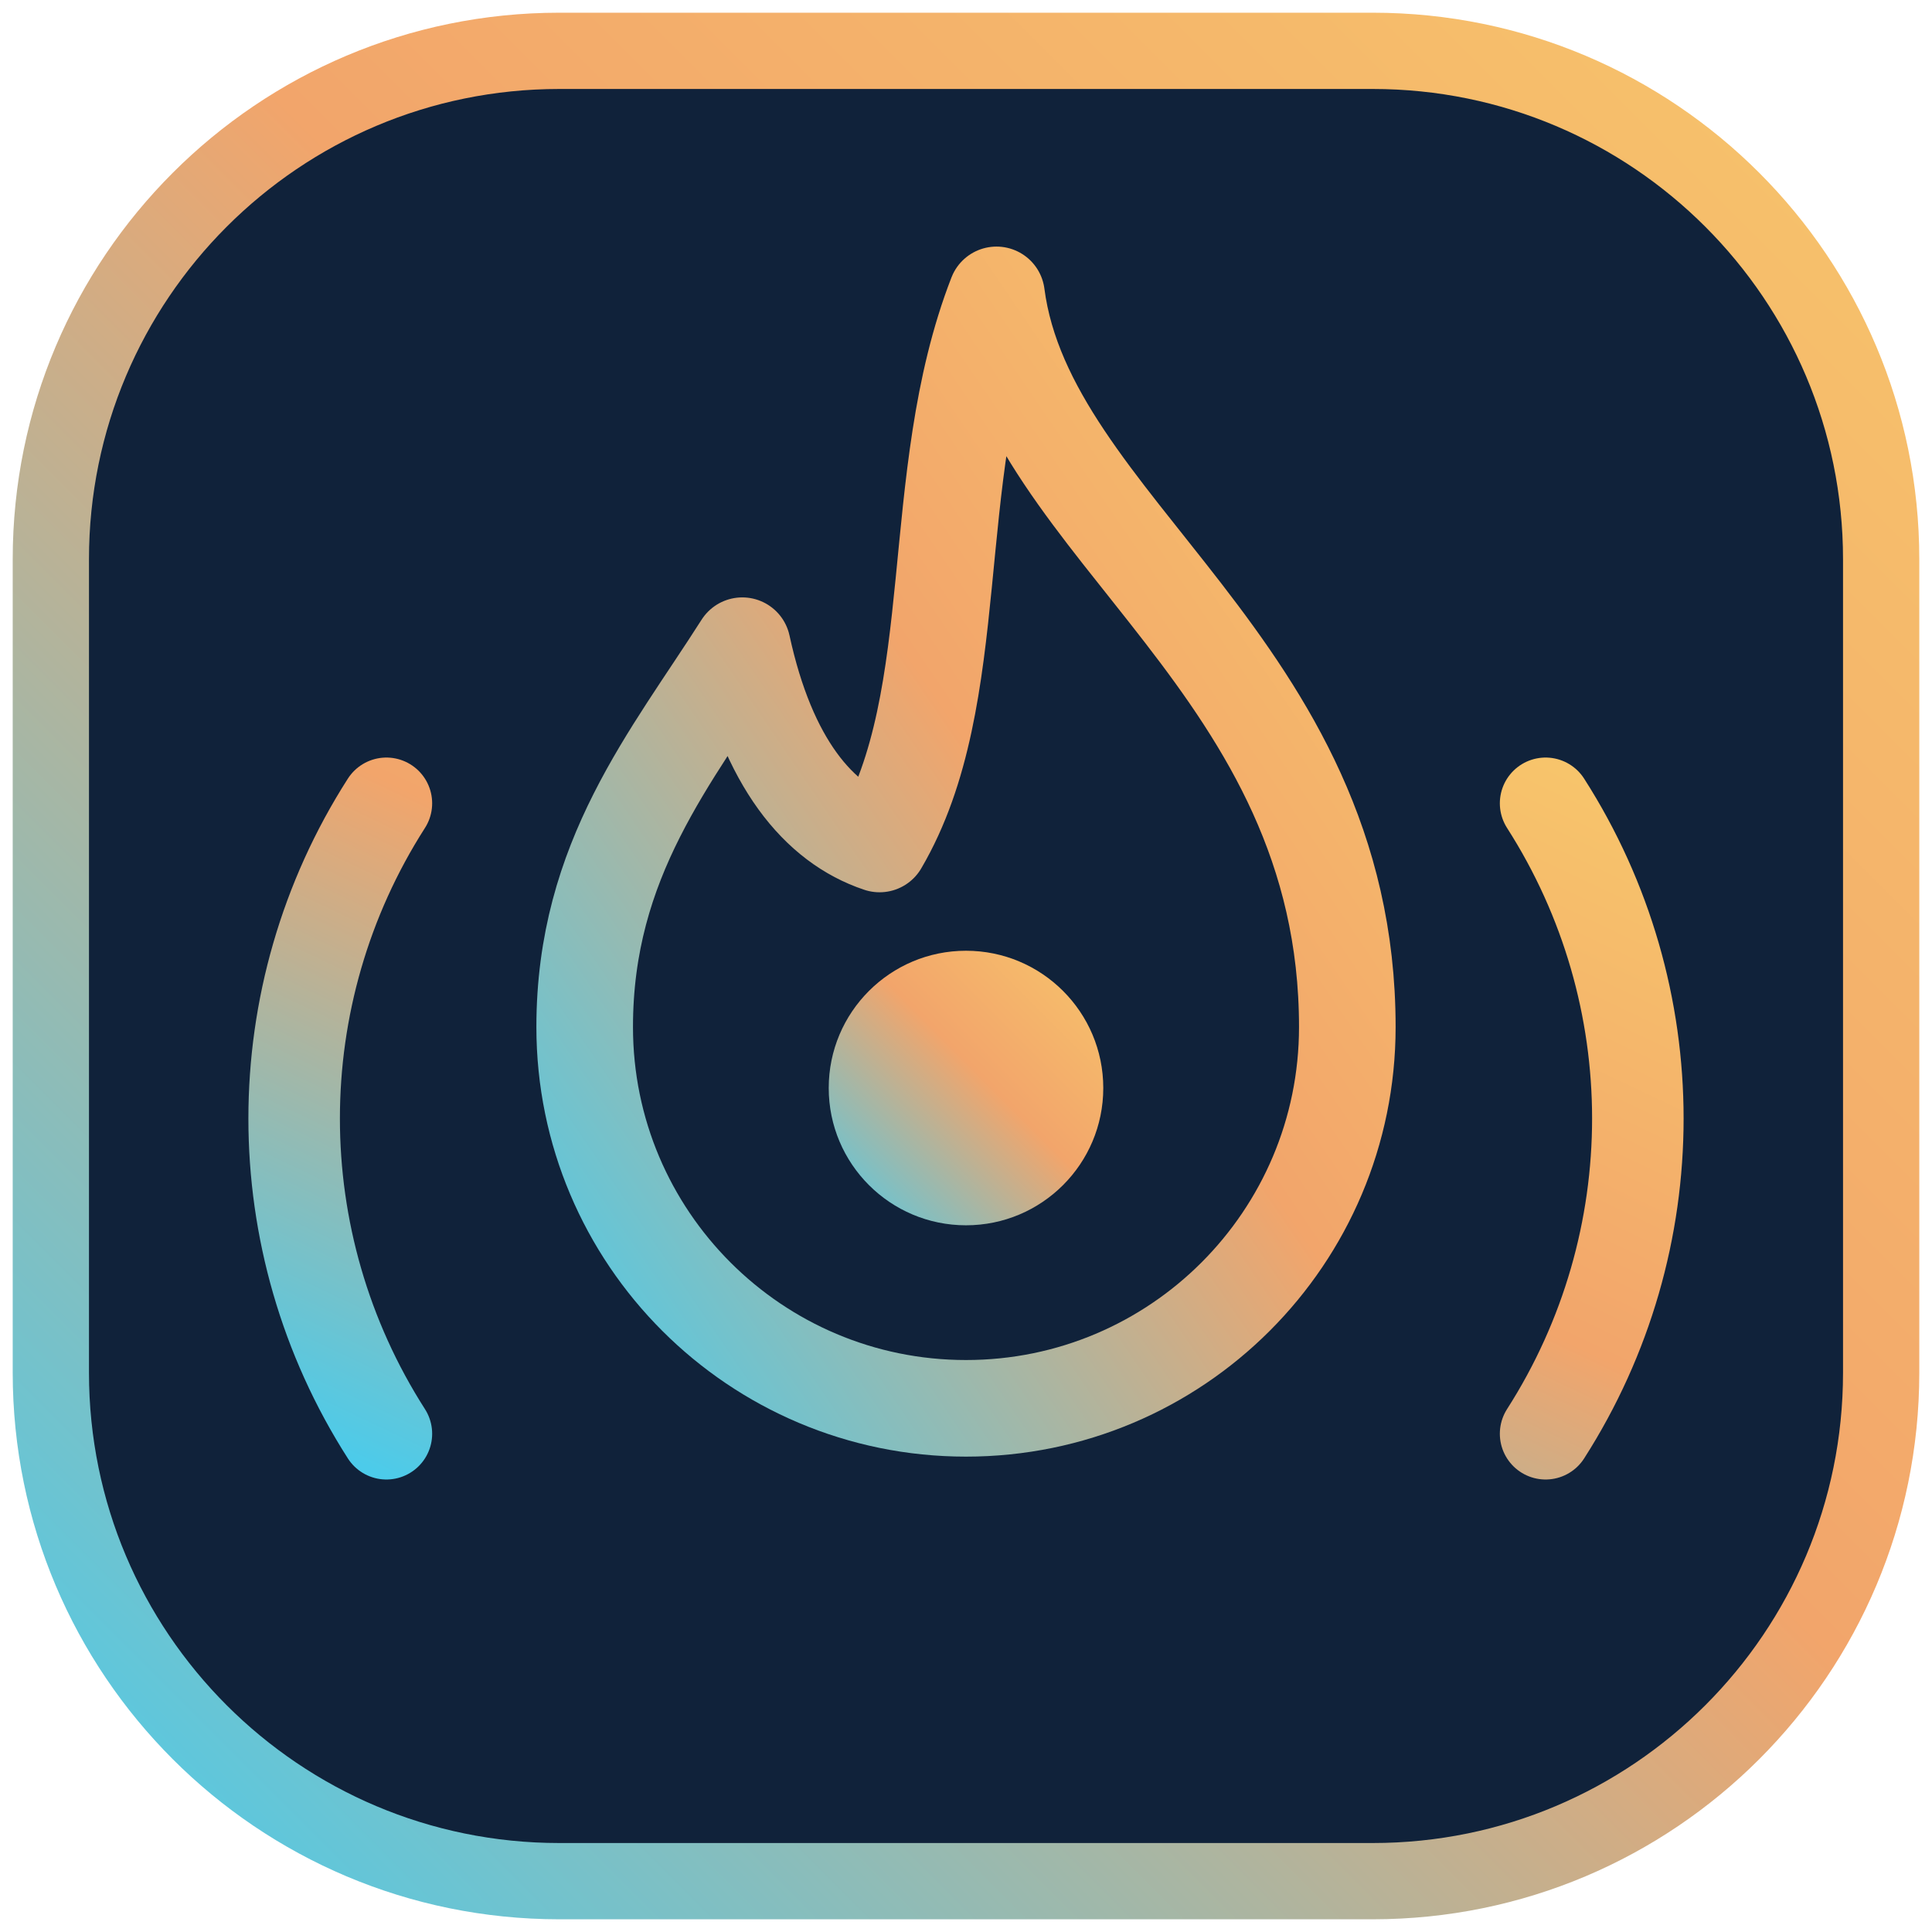
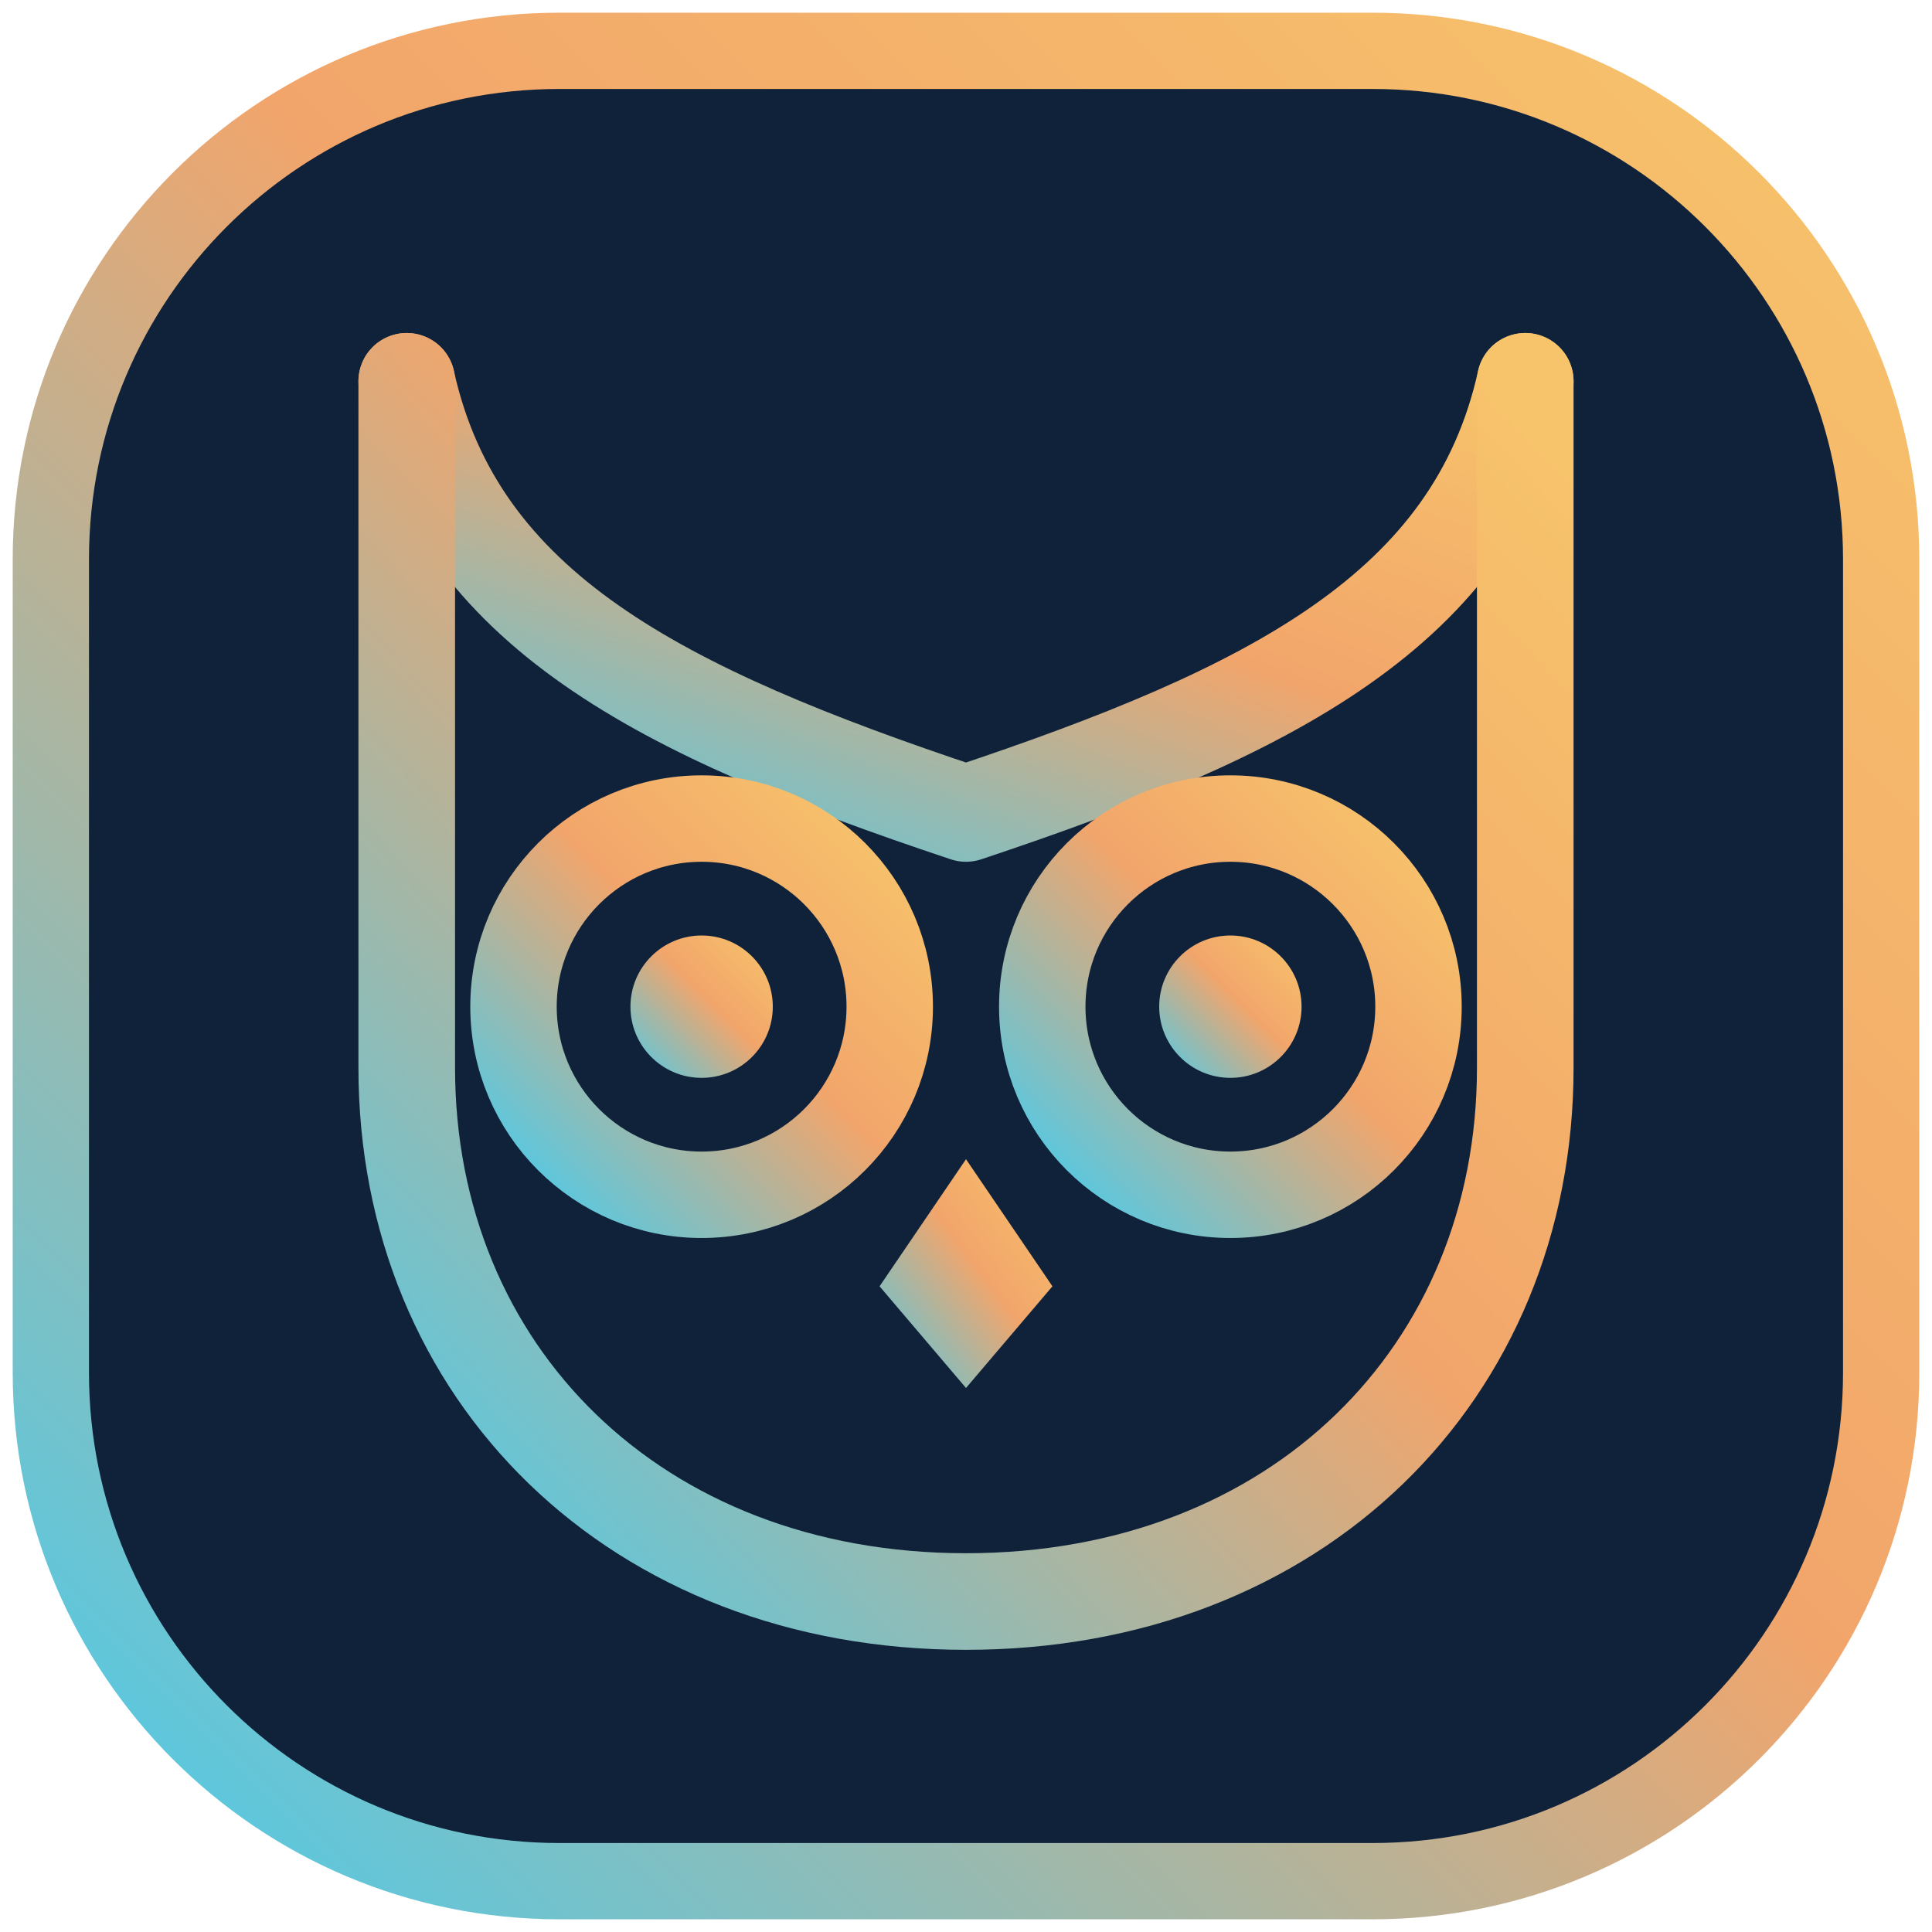
<svg xmlns="http://www.w3.org/2000/svg" viewBox="0 0 38 38">
  <defs>
    <linearGradient id="lg" x1="0" y1="1" x2="1" y2="0">
      <stop offset="0" stop-color="#4CCBEA" />
      <stop offset=".55" stop-color="#F2A56B" />
      <stop offset="1" stop-color="#F7C46B" />
    </linearGradient>
  </defs>
  <rect x="1" y="1" width="36" height="36" rx="10" fill="#10223a" stroke="url(#lg)" stroke-width="1.5" />
-   <path d="M19.6 5.8c.6 4.6 6.9 7.3 6.9 14.4a7.5 7.5 0 01-15 0c0-3.3 1.700-5.300 3.100-7.500.5 2.300 1.500 3.500 2.700 3.900 1.700-2.900.9-7.200 2.300-10.800z" fill="none" stroke="url(#lg)" stroke-width="1.9" stroke-linejoin="round" />
-   <circle cx="19" cy="21.4" r="2.7" fill="url(#lg)" />
-   <path d="M7.6 15.8a11.5 11.5 0 000 12.4M30.400 15.800a11.500 11.500 0 010 12.400" fill="none" stroke="url(#lg)" stroke-width="1.8" stroke-linecap="round" />
+   <path d="M8 7.500c1 4.500 5 6.500 11 8.500 6-2 10-4 11-8.500" fill="none" stroke="url(#lg)" stroke-width="1.900" stroke-linecap="round" stroke-linejoin="round" />
+   <path d="M8 7.500v13.500c0 6 4.500 10.500 11 10.500s11-4.500 11-10.500V7.500" fill="none" stroke="url(#lg)" stroke-width="1.900" stroke-linecap="round" stroke-linejoin="round" />
+   <circle cx="13.800" cy="19.800" r="3.700" fill="none" stroke="url(#lg)" stroke-width="1.700" />
+   <circle cx="24.200" cy="19.800" r="3.700" fill="none" stroke="url(#lg)" stroke-width="1.700" />
+   <circle cx="13.800" cy="19.800" r="1.400" fill="url(#lg)" />
+   <circle cx="24.200" cy="19.800" r="1.400" fill="url(#lg)" />
+   <path d="M19 22.800l-1.700 2.500 1.700 2 1.700-2z" fill="url(#lg)" />
</svg>
